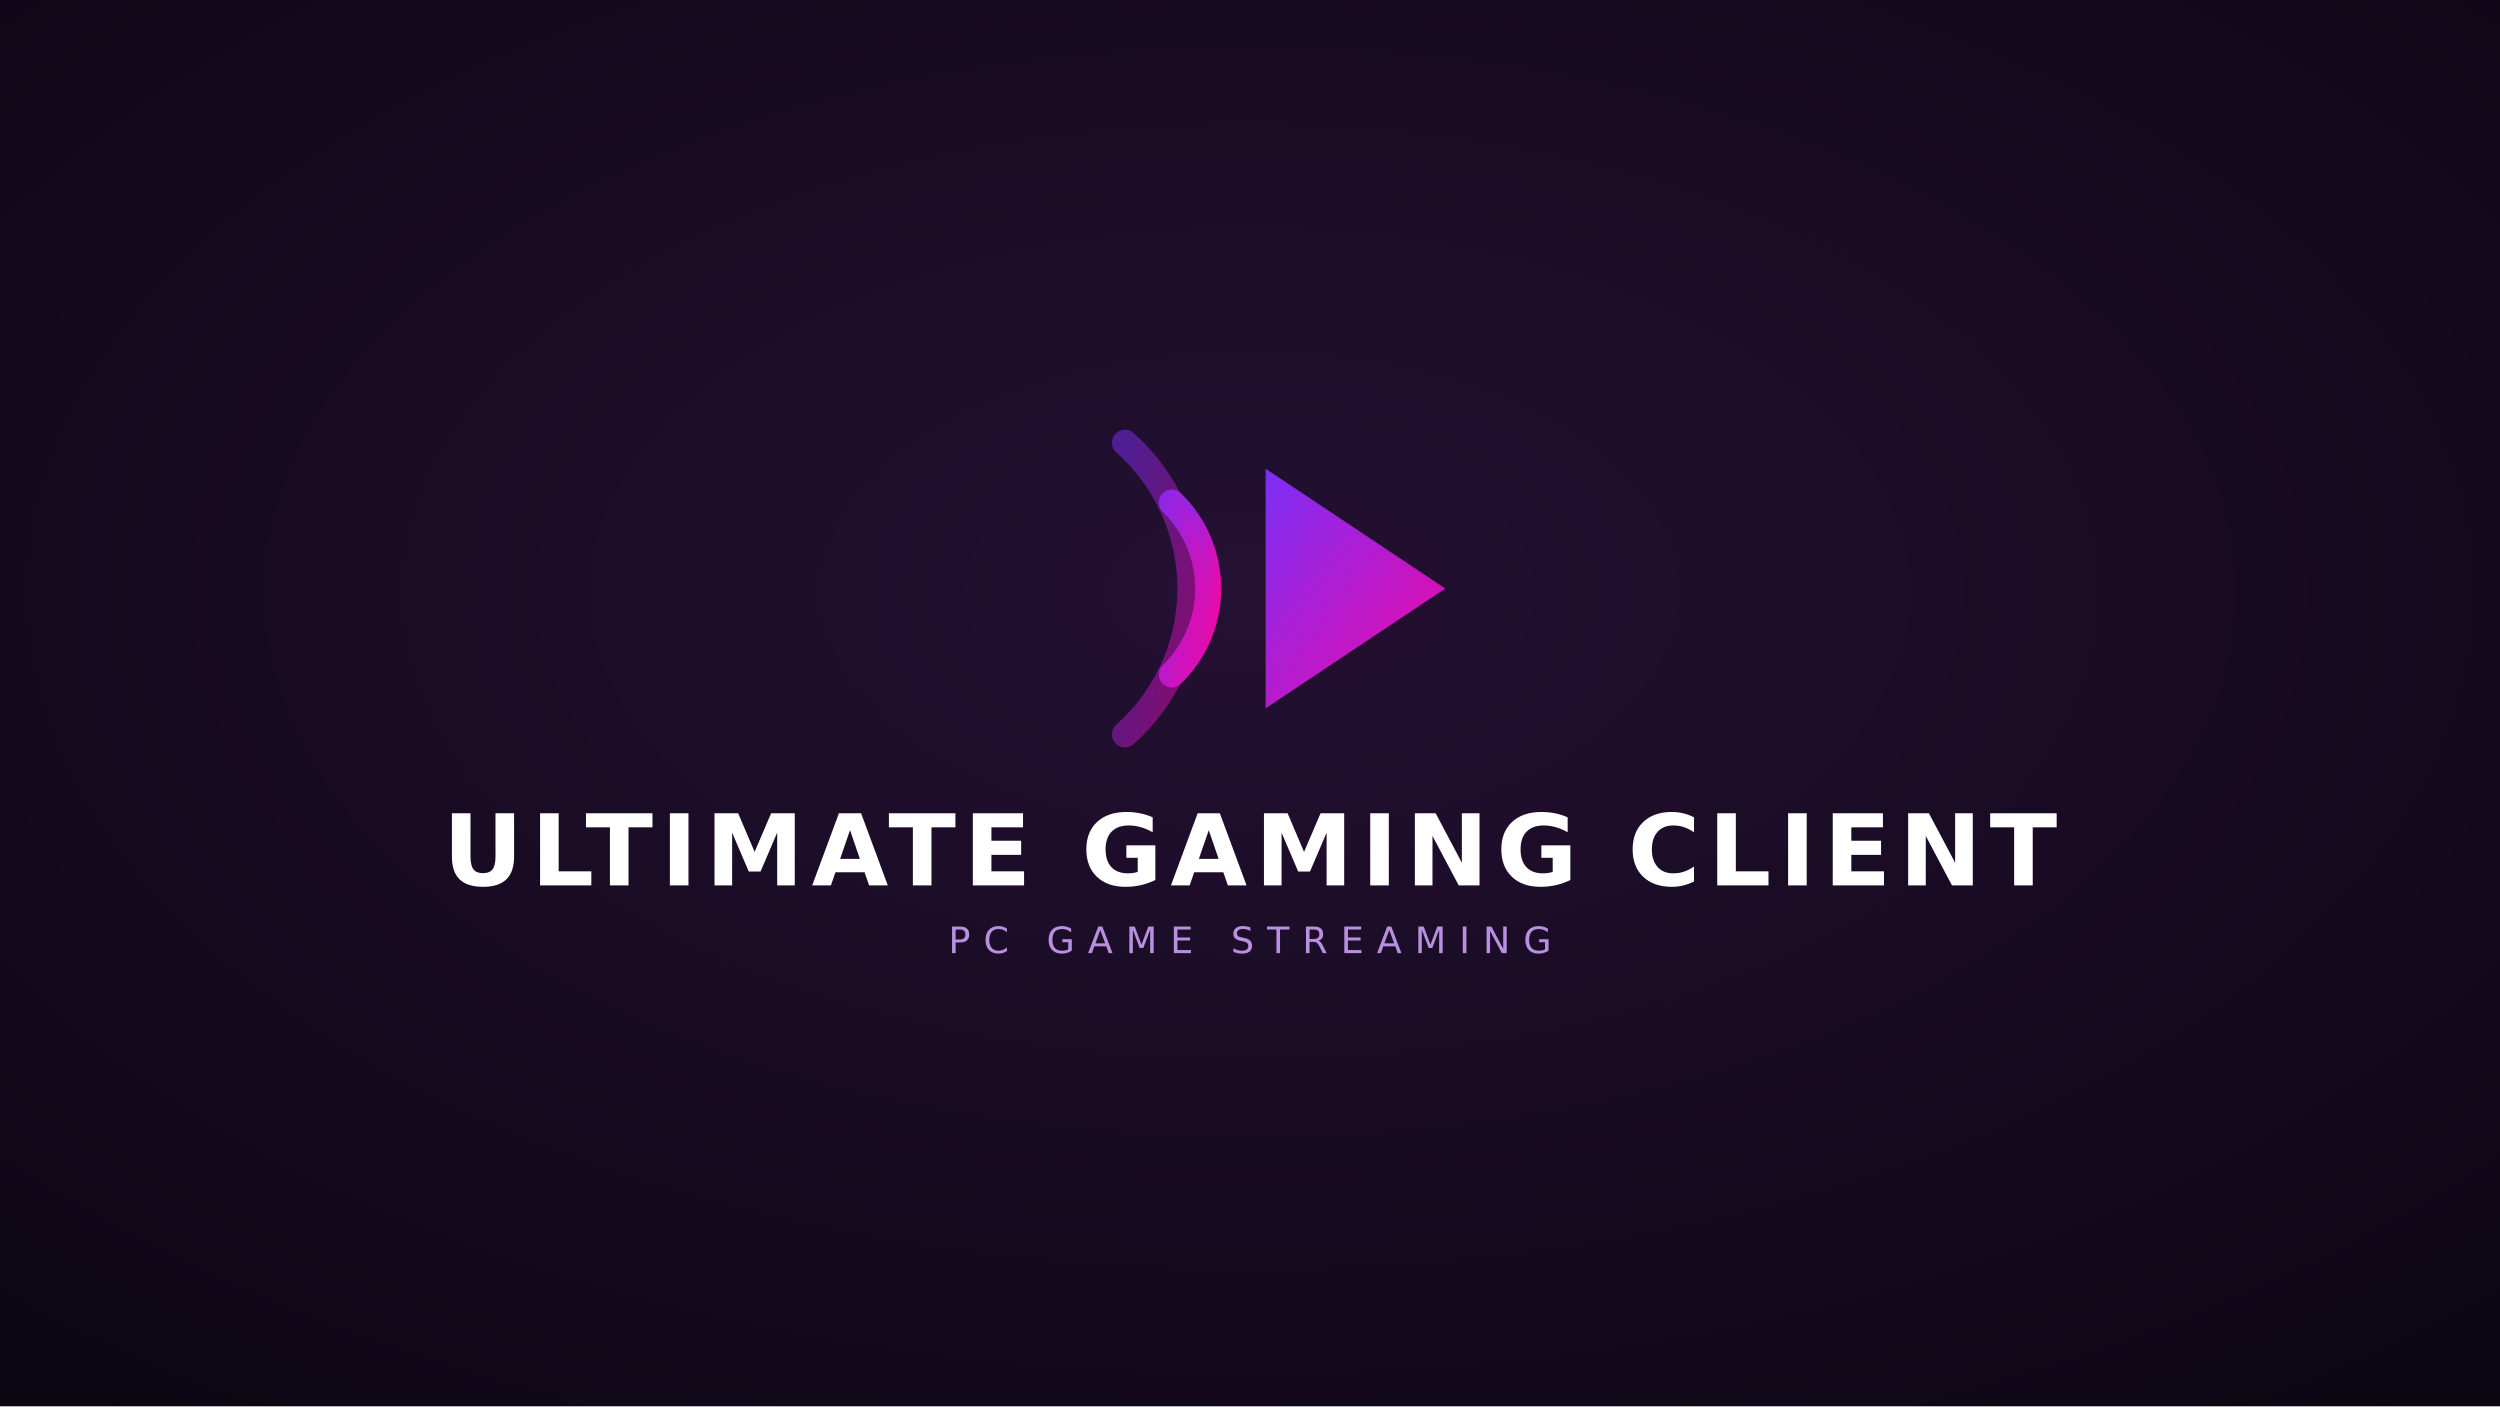
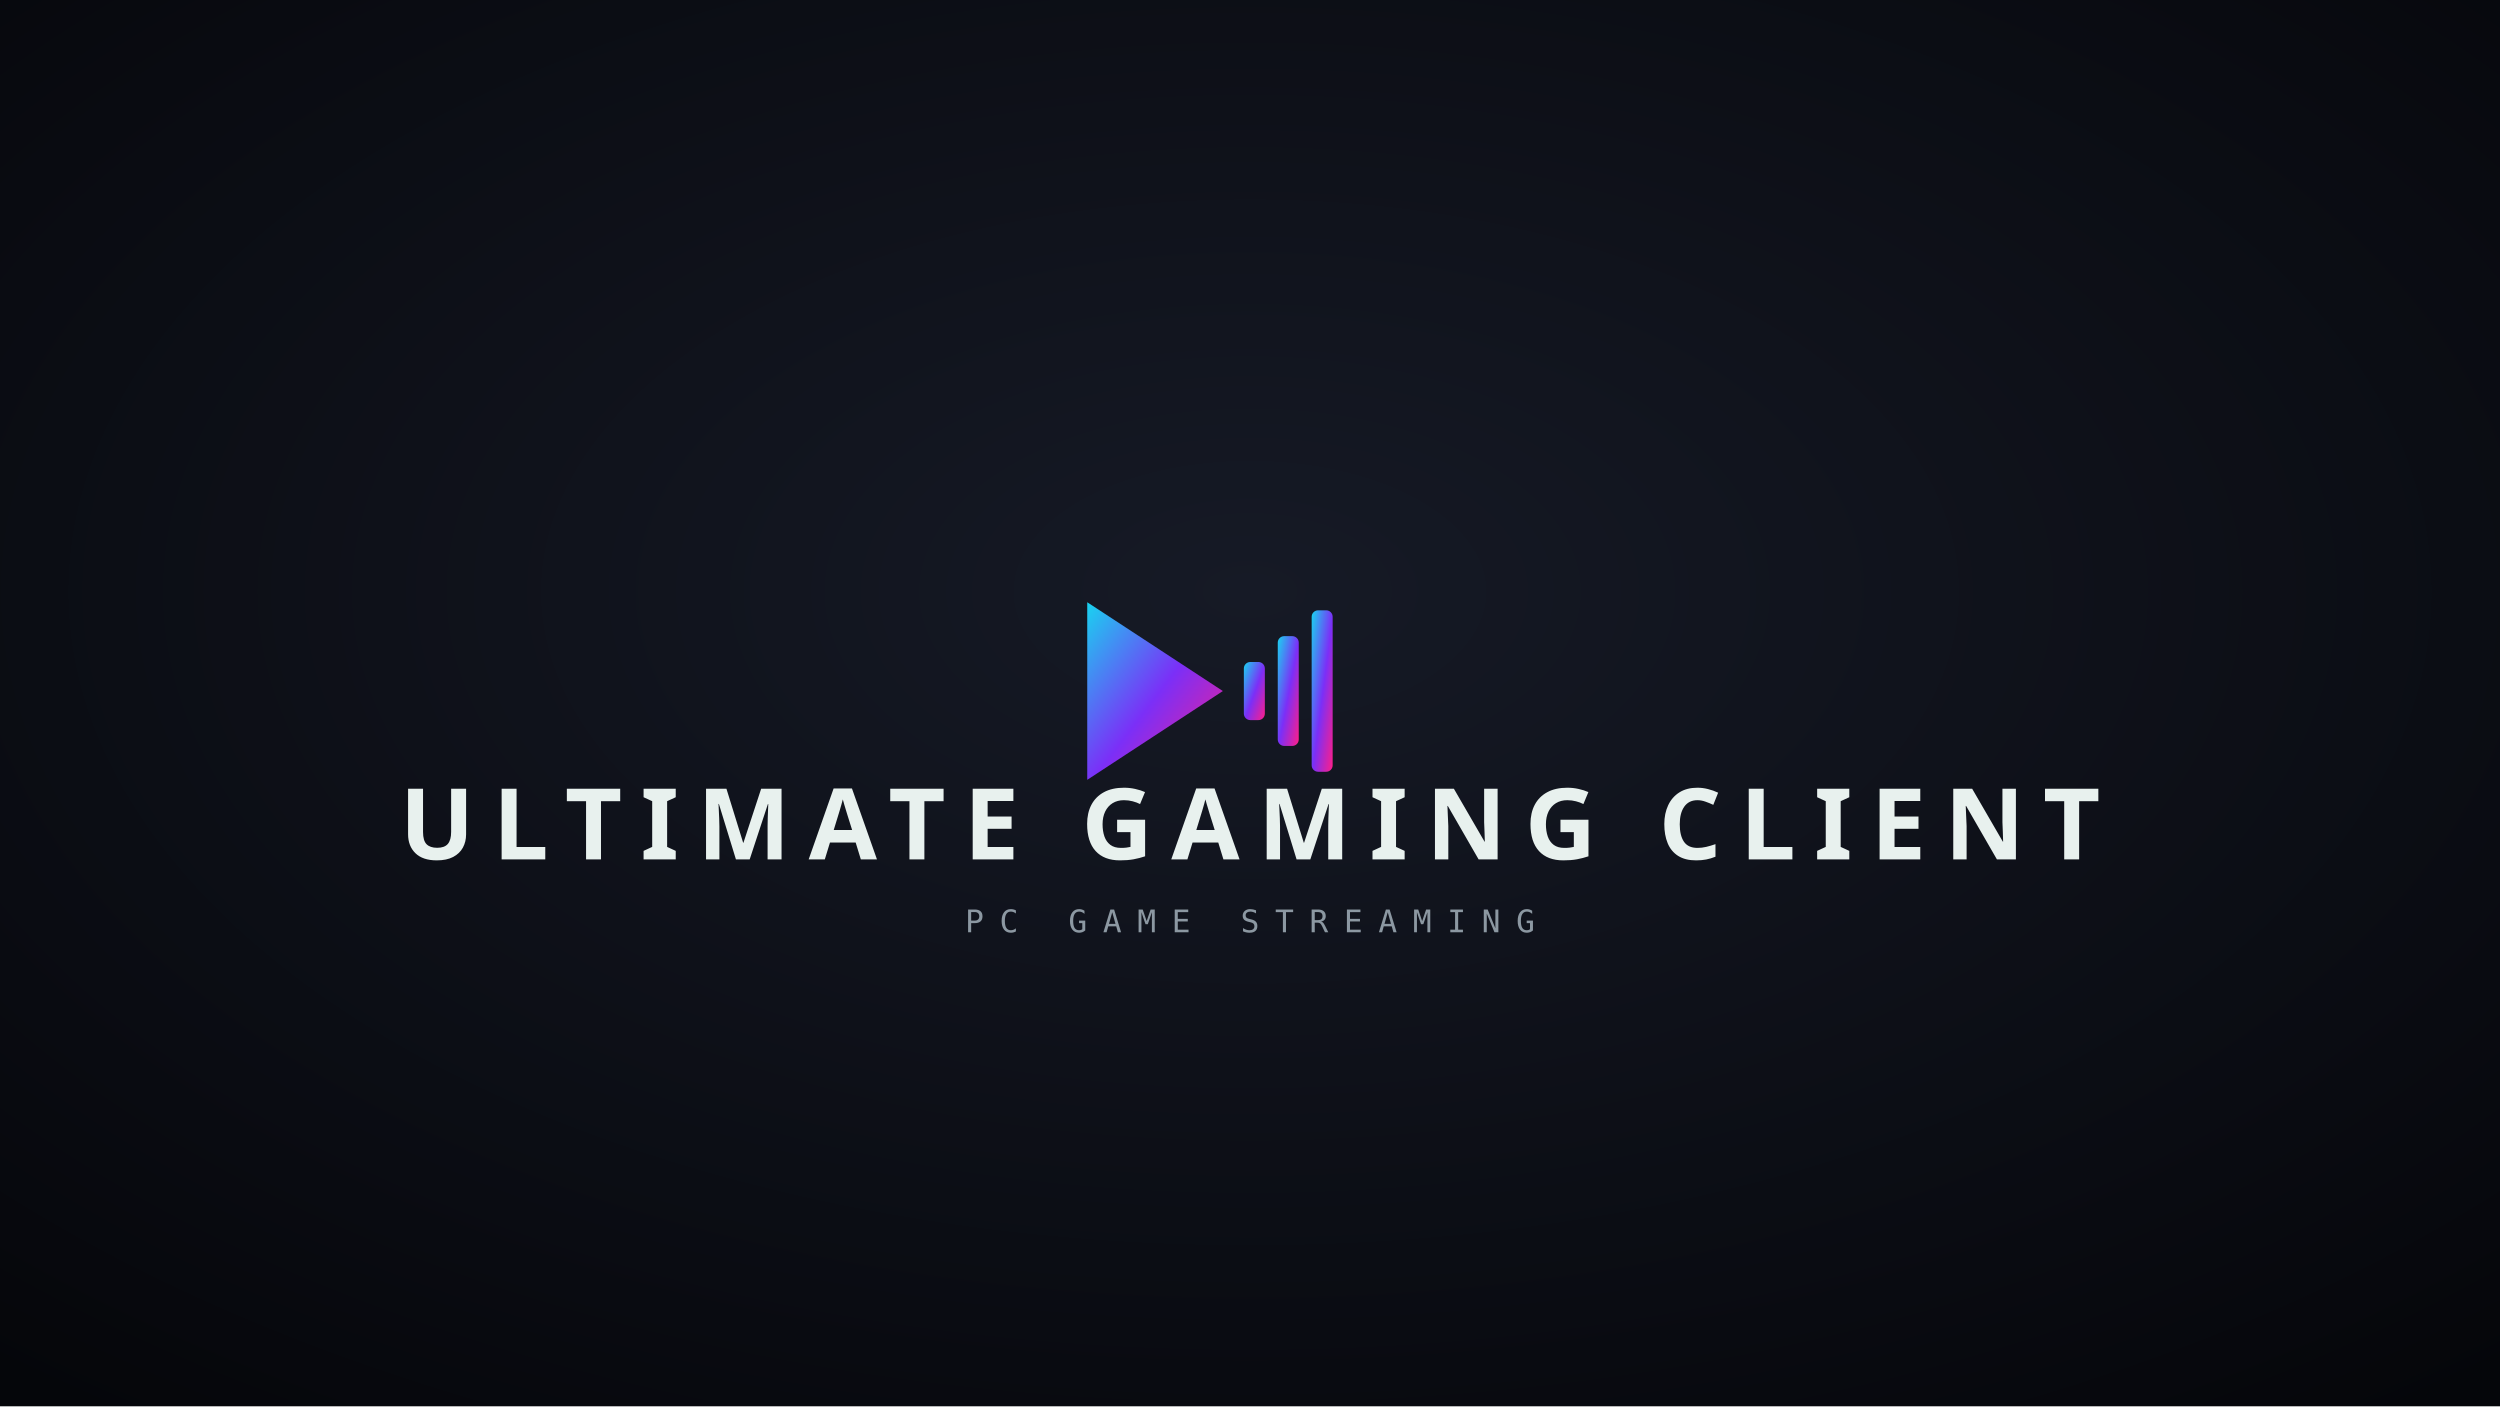
<svg xmlns="http://www.w3.org/2000/svg" width="1920" height="1080" viewBox="0 0 1920 1080">
  <defs>
    <radialGradient id="bg" cx="0.5" cy="0.42" r="0.75">
-       <stop offset="0" stop-color="#241033" />
-       <stop offset="1" stop-color="#0c0612" />
+       <stop offset="0" stop-color="#161a26" />
+       <stop offset="1" stop-color="#05060a" />
    </radialGradient>
-     <linearGradient id="mark" x1="0" y1="0" x2="1" y2="1">
-       <stop offset="0" stop-color="#7b2ff7" />
-       <stop offset="1" stop-color="#f107a3" />
+     <linearGradient id="s" x1="0" y1="0" x2="1" y2="1">
+       <stop offset="0" stop-color="#19d3f0" />
+       <stop offset="0.52" stop-color="#7b2ff7" />
+       <stop offset="1" stop-color="#ff1e88" />
    </linearGradient>
  </defs>
  <rect width="1920" height="1080" fill="url(#bg)" />
-   <g transform="translate(960 452)">
-     <g fill="none" stroke="url(#mark)" stroke-width="20" stroke-linecap="round">
-       <path d="M-60 -66 a92 92 0 0 1 0 132" />
-       <path d="M-96 -112 a150 150 0 0 1 0 224" stroke-opacity="0.5" />
-     </g>
-     <path d="M12 -92 L150 0 L12 92 Z" fill="url(#mark)" />
+   <g transform="translate(742 372)">
+     <path d="M150 146 L150 366 L318 256 Z" fill="url(#s)" transform="scale(0.62)" />
+     <rect x="344" y="220" width="26" height="72" rx="8" fill="url(#s)" transform="scale(0.62)" />
+     <rect x="386" y="188" width="26" height="136" rx="8" fill="url(#s)" transform="scale(0.62)" />
+     <rect x="428" y="156" width="26" height="200" rx="8" fill="url(#s)" transform="scale(0.62)" />
  </g>
-   <text x="960" y="680" text-anchor="middle" font-family="'DejaVu Sans','Segoe UI',sans-serif" font-size="76" font-weight="700" letter-spacing="6" fill="#ffffff">ULTIMATE GAMING CLIENT</text>
-   <text x="960" y="732" text-anchor="middle" font-family="'DejaVu Sans','Segoe UI',sans-serif" font-size="28" letter-spacing="10" fill="#b98fe0">PC GAME STREAMING</text>
+   <text x="960" y="660" text-anchor="middle" font-family="Chakra Petch" font-weight="700" font-size="76" letter-spacing="14" fill="#e8f1ee">ULTIMATE GAMING CLIENT</text>
+   <text x="960" y="716" text-anchor="middle" font-family="JetBrains Mono, monospace" font-weight="500" font-size="24" letter-spacing="12" fill="#8c98a2">PC GAME STREAMING</text>
</svg>
